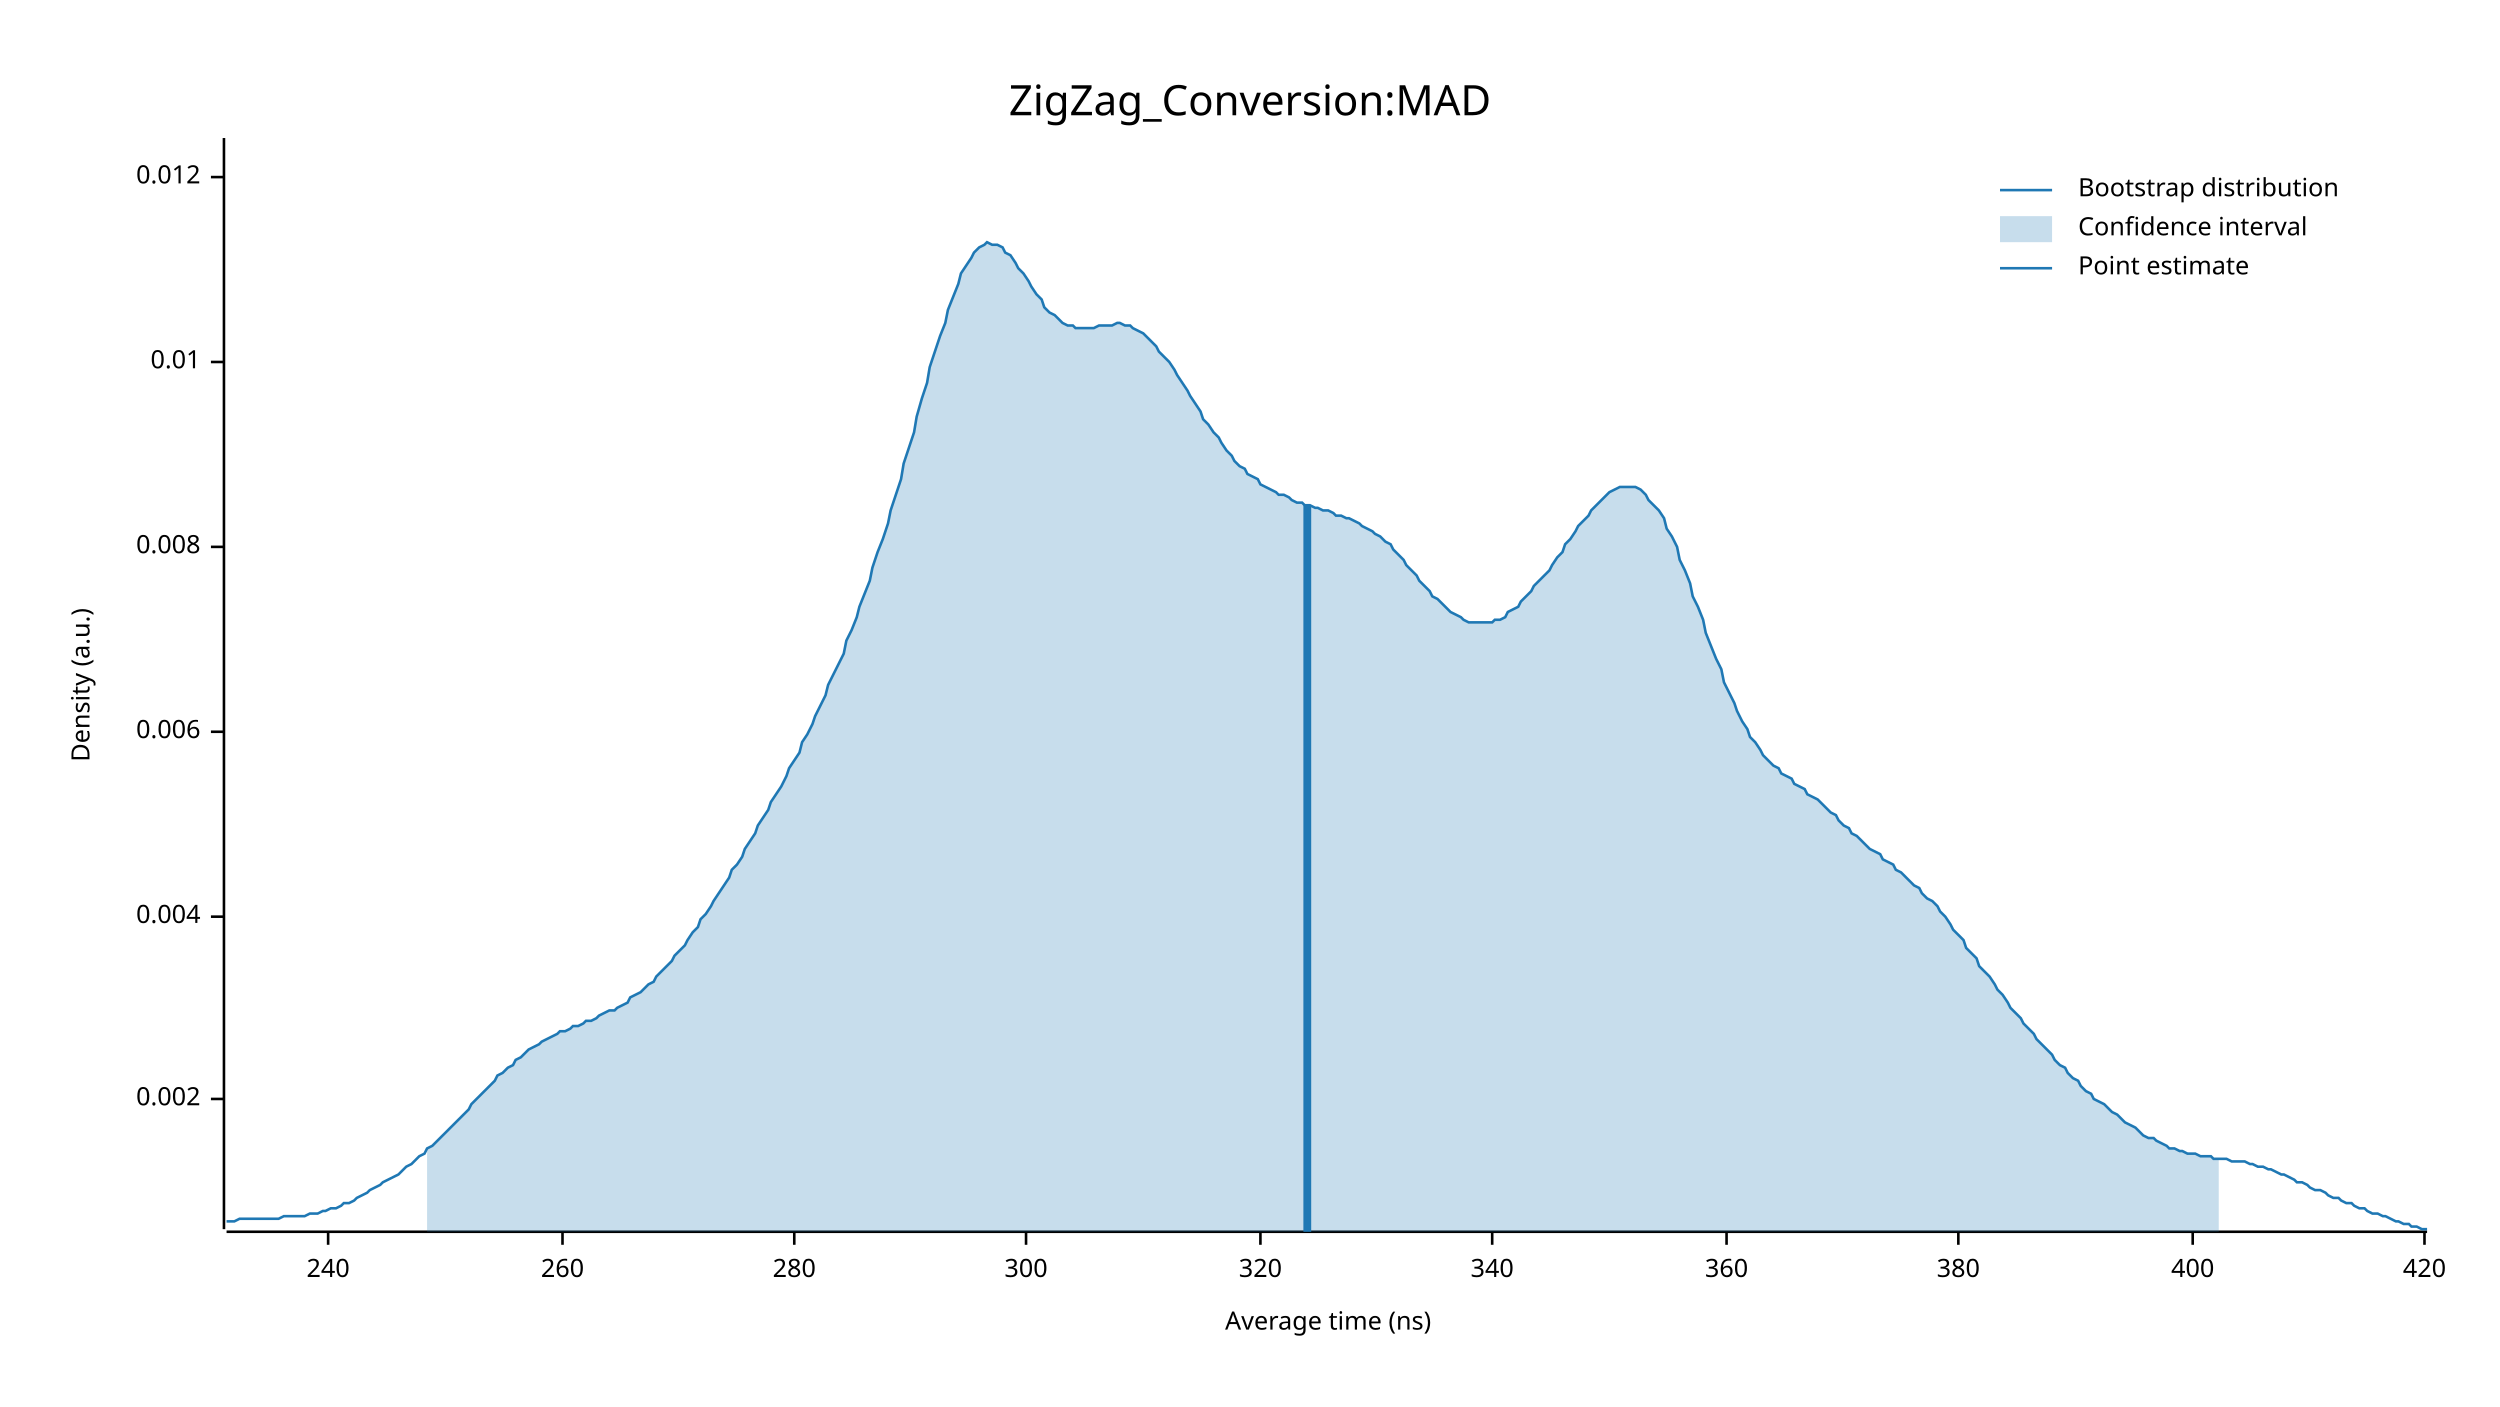
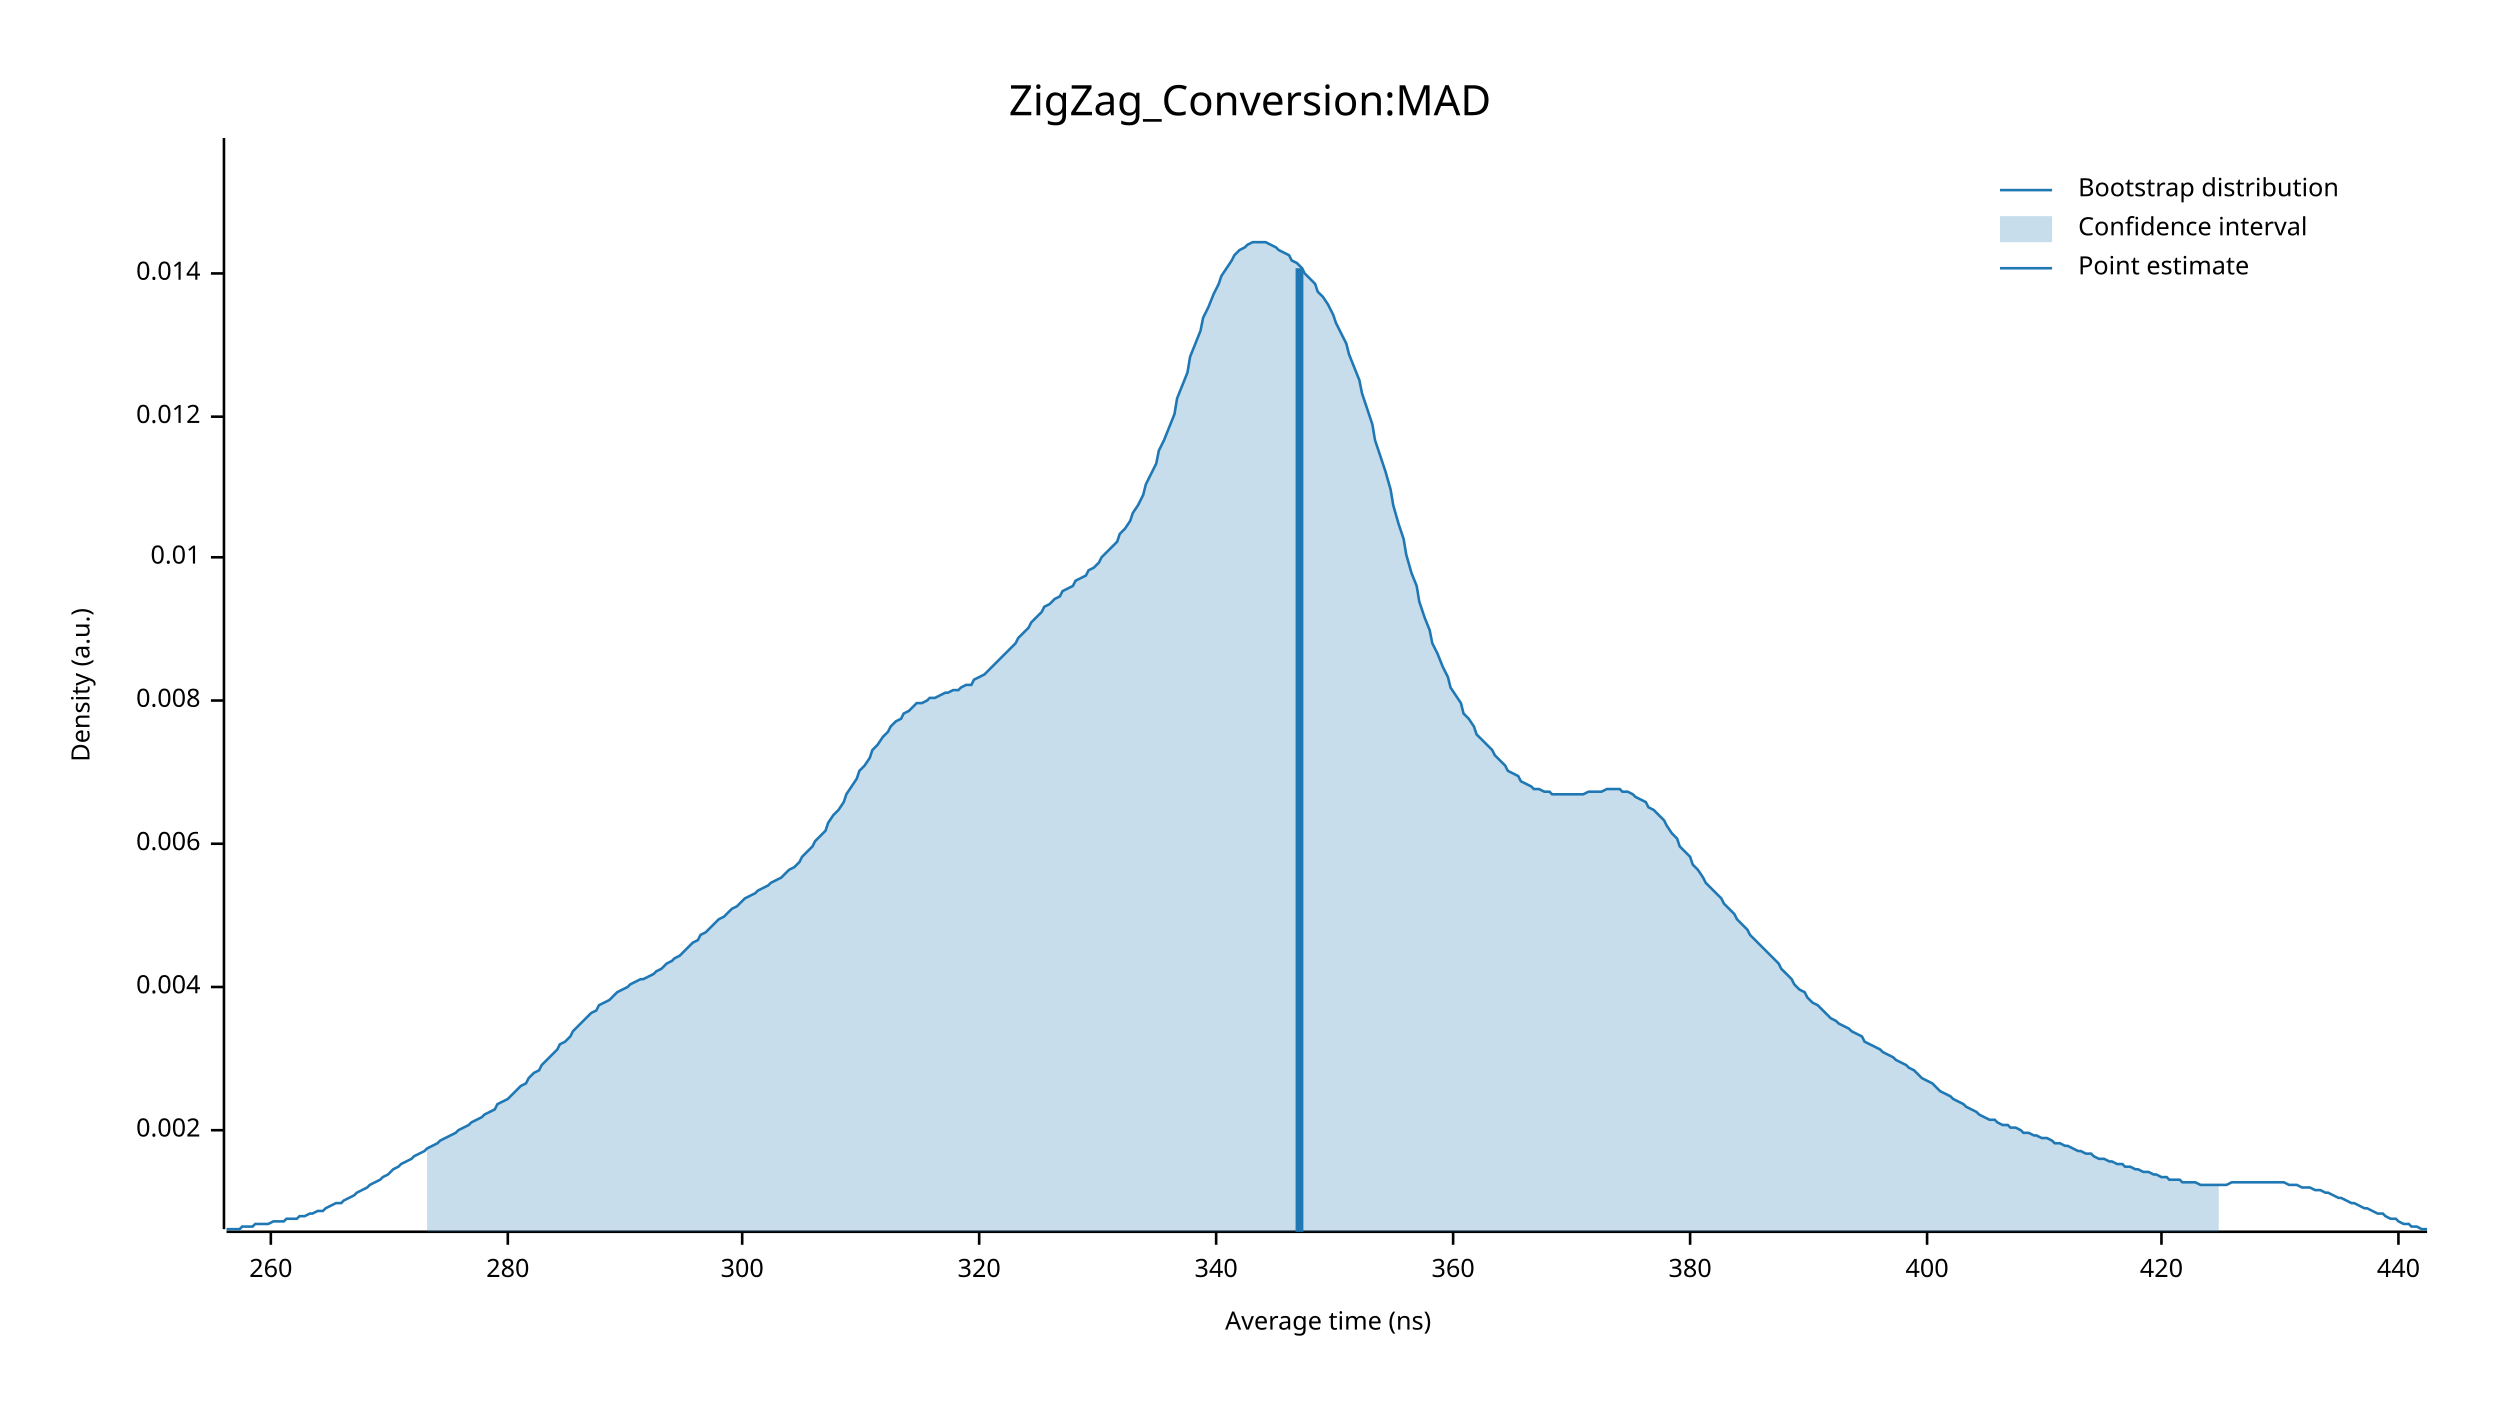
<svg xmlns="http://www.w3.org/2000/svg" width="960" height="540" viewBox="0 0 960 540">
  <text x="480" y="32" dy="0.76em" text-anchor="middle" font-family="sans-serif" font-size="16.129" opacity="1" fill="#000000">
ZigZag_Conversion:MAD
</text>
  <text x="27" y="263" dy="0.76em" text-anchor="middle" font-family="sans-serif" font-size="9.677" opacity="1" fill="#000000" transform="rotate(270, 27, 263)">
Density (a.u.)
</text>
  <text x="510" y="513" dy="-0.5ex" text-anchor="middle" font-family="sans-serif" font-size="9.677" opacity="1" fill="#000000">
Average time (ns)
</text>
  <polyline fill="none" opacity="1" stroke="#000000" stroke-width="1" points="86,53 86,472 " />
-   <text x="77" y="422" dy="0.5ex" text-anchor="end" font-family="sans-serif" font-size="9.677" opacity="1" fill="#000000">
+   <text x="77" y="434" dy="0.5ex" text-anchor="end" font-family="sans-serif" font-size="9.677" opacity="1" fill="#000000">
0.002
</text>
-   <polyline fill="none" opacity="1" stroke="#000000" stroke-width="1" points="81,422 86,422 " />
-   <text x="77" y="352" dy="0.5ex" text-anchor="end" font-family="sans-serif" font-size="9.677" opacity="1" fill="#000000">
+   <polyline fill="none" opacity="1" stroke="#000000" stroke-width="1" points="81,434 86,434 " />
+   <text x="77" y="379" dy="0.5ex" text-anchor="end" font-family="sans-serif" font-size="9.677" opacity="1" fill="#000000">
0.004
</text>
-   <polyline fill="none" opacity="1" stroke="#000000" stroke-width="1" points="81,352 86,352 " />
-   <text x="77" y="281" dy="0.5ex" text-anchor="end" font-family="sans-serif" font-size="9.677" opacity="1" fill="#000000">
+   <polyline fill="none" opacity="1" stroke="#000000" stroke-width="1" points="81,379 86,379 " />
+   <text x="77" y="324" dy="0.5ex" text-anchor="end" font-family="sans-serif" font-size="9.677" opacity="1" fill="#000000">
0.006
</text>
-   <polyline fill="none" opacity="1" stroke="#000000" stroke-width="1" points="81,281 86,281 " />
-   <text x="77" y="210" dy="0.5ex" text-anchor="end" font-family="sans-serif" font-size="9.677" opacity="1" fill="#000000">
+   <polyline fill="none" opacity="1" stroke="#000000" stroke-width="1" points="81,324 86,324 " />
+   <text x="77" y="269" dy="0.5ex" text-anchor="end" font-family="sans-serif" font-size="9.677" opacity="1" fill="#000000">
0.008
</text>
-   <polyline fill="none" opacity="1" stroke="#000000" stroke-width="1" points="81,210 86,210 " />
-   <text x="77" y="139" dy="0.5ex" text-anchor="end" font-family="sans-serif" font-size="9.677" opacity="1" fill="#000000">
+   <polyline fill="none" opacity="1" stroke="#000000" stroke-width="1" points="81,269 86,269 " />
+   <text x="77" y="214" dy="0.5ex" text-anchor="end" font-family="sans-serif" font-size="9.677" opacity="1" fill="#000000">
0.01
</text>
-   <polyline fill="none" opacity="1" stroke="#000000" stroke-width="1" points="81,139 86,139 " />
-   <text x="77" y="68" dy="0.5ex" text-anchor="end" font-family="sans-serif" font-size="9.677" opacity="1" fill="#000000">
+   <polyline fill="none" opacity="1" stroke="#000000" stroke-width="1" points="81,214 86,214 " />
+   <text x="77" y="160" dy="0.5ex" text-anchor="end" font-family="sans-serif" font-size="9.677" opacity="1" fill="#000000">
0.012
</text>
-   <polyline fill="none" opacity="1" stroke="#000000" stroke-width="1" points="81,68 86,68 " />
+   <polyline fill="none" opacity="1" stroke="#000000" stroke-width="1" points="81,160 86,160 " />
+   <text x="77" y="105" dy="0.5ex" text-anchor="end" font-family="sans-serif" font-size="9.677" opacity="1" fill="#000000">
+ 0.014
+ </text>
+   <polyline fill="none" opacity="1" stroke="#000000" stroke-width="1" points="81,105 86,105 " />
  <polyline fill="none" opacity="1" stroke="#000000" stroke-width="1" points="87,473 932,473 " />
-   <text x="126" y="483" dy="0.76em" text-anchor="middle" font-family="sans-serif" font-size="9.677" opacity="1" fill="#000000">
- 240
- </text>
-   <polyline fill="none" opacity="1" stroke="#000000" stroke-width="1" points="126,473 126,478 " />
-   <text x="216" y="483" dy="0.76em" text-anchor="middle" font-family="sans-serif" font-size="9.677" opacity="1" fill="#000000">
+   <text x="104" y="483" dy="0.76em" text-anchor="middle" font-family="sans-serif" font-size="9.677" opacity="1" fill="#000000">
260
</text>
-   <polyline fill="none" opacity="1" stroke="#000000" stroke-width="1" points="216,473 216,478 " />
-   <text x="305" y="483" dy="0.76em" text-anchor="middle" font-family="sans-serif" font-size="9.677" opacity="1" fill="#000000">
+   <polyline fill="none" opacity="1" stroke="#000000" stroke-width="1" points="104,473 104,478 " />
+   <text x="195" y="483" dy="0.76em" text-anchor="middle" font-family="sans-serif" font-size="9.677" opacity="1" fill="#000000">
280
</text>
-   <polyline fill="none" opacity="1" stroke="#000000" stroke-width="1" points="305,473 305,478 " />
-   <text x="394" y="483" dy="0.76em" text-anchor="middle" font-family="sans-serif" font-size="9.677" opacity="1" fill="#000000">
+   <polyline fill="none" opacity="1" stroke="#000000" stroke-width="1" points="195,473 195,478 " />
+   <text x="285" y="483" dy="0.76em" text-anchor="middle" font-family="sans-serif" font-size="9.677" opacity="1" fill="#000000">
300
</text>
-   <polyline fill="none" opacity="1" stroke="#000000" stroke-width="1" points="394,473 394,478 " />
-   <text x="484" y="483" dy="0.76em" text-anchor="middle" font-family="sans-serif" font-size="9.677" opacity="1" fill="#000000">
+   <polyline fill="none" opacity="1" stroke="#000000" stroke-width="1" points="285,473 285,478 " />
+   <text x="376" y="483" dy="0.76em" text-anchor="middle" font-family="sans-serif" font-size="9.677" opacity="1" fill="#000000">
320
</text>
-   <polyline fill="none" opacity="1" stroke="#000000" stroke-width="1" points="484,473 484,478 " />
-   <text x="573" y="483" dy="0.76em" text-anchor="middle" font-family="sans-serif" font-size="9.677" opacity="1" fill="#000000">
+   <polyline fill="none" opacity="1" stroke="#000000" stroke-width="1" points="376,473 376,478 " />
+   <text x="467" y="483" dy="0.76em" text-anchor="middle" font-family="sans-serif" font-size="9.677" opacity="1" fill="#000000">
340
</text>
-   <polyline fill="none" opacity="1" stroke="#000000" stroke-width="1" points="573,473 573,478 " />
-   <text x="663" y="483" dy="0.76em" text-anchor="middle" font-family="sans-serif" font-size="9.677" opacity="1" fill="#000000">
+   <polyline fill="none" opacity="1" stroke="#000000" stroke-width="1" points="467,473 467,478 " />
+   <text x="558" y="483" dy="0.76em" text-anchor="middle" font-family="sans-serif" font-size="9.677" opacity="1" fill="#000000">
360
</text>
-   <polyline fill="none" opacity="1" stroke="#000000" stroke-width="1" points="663,473 663,478 " />
-   <text x="752" y="483" dy="0.76em" text-anchor="middle" font-family="sans-serif" font-size="9.677" opacity="1" fill="#000000">
+   <polyline fill="none" opacity="1" stroke="#000000" stroke-width="1" points="558,473 558,478 " />
+   <text x="649" y="483" dy="0.76em" text-anchor="middle" font-family="sans-serif" font-size="9.677" opacity="1" fill="#000000">
380
</text>
-   <polyline fill="none" opacity="1" stroke="#000000" stroke-width="1" points="752,473 752,478 " />
-   <text x="842" y="483" dy="0.76em" text-anchor="middle" font-family="sans-serif" font-size="9.677" opacity="1" fill="#000000">
+   <polyline fill="none" opacity="1" stroke="#000000" stroke-width="1" points="649,473 649,478 " />
+   <text x="740" y="483" dy="0.76em" text-anchor="middle" font-family="sans-serif" font-size="9.677" opacity="1" fill="#000000">
400
</text>
-   <polyline fill="none" opacity="1" stroke="#000000" stroke-width="1" points="842,473 842,478 " />
-   <text x="931" y="483" dy="0.76em" text-anchor="middle" font-family="sans-serif" font-size="9.677" opacity="1" fill="#000000">
+   <polyline fill="none" opacity="1" stroke="#000000" stroke-width="1" points="740,473 740,478 " />
+   <text x="830" y="483" dy="0.76em" text-anchor="middle" font-family="sans-serif" font-size="9.677" opacity="1" fill="#000000">
420
</text>
-   <polyline fill="none" opacity="1" stroke="#000000" stroke-width="1" points="931,473 931,478 " />
-   <polyline fill="none" opacity="1" stroke="#1F78B4" stroke-width="1" points="87,469 88,469 90,469 92,468 93,468 95,468 97,468 98,468 100,468 102,468 103,468 105,468 107,468 109,467 110,467 112,467 114,467 115,467 117,467 119,466 120,466 122,466 124,465 125,465 127,464 129,464 131,463 132,462 134,462 136,461 137,460 139,459 141,458 142,457 144,456 146,455 147,454 149,453 151,452 153,451 154,450 156,448 158,447 159,446 161,444 163,443 164,441 166,440 168,438 169,437 171,435 173,433 175,431 176,430 178,428 180,426 181,424 183,422 185,420 186,419 188,417 190,415 191,413 193,412 195,410 197,409 198,407 200,406 202,404 203,403 205,402 207,401 208,400 210,399 212,398 214,397 215,396 217,396 219,395 220,394 222,394 224,393 225,392 227,392 229,391 230,390 232,389 234,388 236,388 237,387 239,386 241,385 242,383 244,382 246,381 247,380 249,378 251,377 252,375 254,373 256,371 258,369 259,367 261,365 263,363 264,361 266,358 268,356 269,353 271,351 273,348 274,346 276,343 278,340 280,337 281,334 283,332 285,329 286,326 288,323 290,320 291,317 293,314 295,311 296,308 298,305 300,302 302,298 303,295 305,292 307,289 308,285 310,282 312,278 313,275 315,271 317,267 318,263 320,259 322,255 324,251 325,246 327,242 329,237 330,233 332,228 334,223 335,218 337,212 339,207 341,201 342,196 344,190 346,184 347,178 349,172 351,166 352,160 354,153 356,147 357,141 359,135 361,129 363,124 364,119 366,114 368,109 369,105 371,102 373,99 374,97 376,95 378,94 379,93 381,94 383,94 385,95 386,97 388,98 390,101 391,103 393,105 395,108 396,110 398,113 400,115 401,118 403,120 405,121 407,123 408,124 410,125 412,125 413,126 415,126 417,126 418,126 420,126 422,125 423,125 425,125 427,125 429,124 430,124 432,125 434,125 435,126 437,127 439,128 440,129 442,131 444,133 445,135 447,137 449,139 451,142 452,144 454,147 456,150 457,152 459,155 461,158 462,161 464,163 466,166 468,168 469,170 471,173 473,175 474,177 476,179 478,180 479,182 481,183 483,184 484,186 486,187 488,188 490,189 491,190 493,190 495,191 496,192 498,193 500,193 501,194 503,194 505,195 506,195 508,196 510,196 512,197 513,198 515,198 517,199 518,199 520,200 522,201 523,202 525,203 527,204 528,205 530,206 532,208 534,209 535,211 537,213 539,215 540,217 542,219 544,221 545,223 547,225 549,227 550,229 552,230 554,232 556,234 557,235 559,236 561,237 562,238 564,239 566,239 567,239 569,239 571,239 573,239 574,238 576,238 578,237 579,235 581,234 583,233 584,231 586,229 588,227 589,225 591,223 593,221 595,219 596,217 598,214 600,212 601,209 603,207 605,204 606,202 608,200 610,198 611,196 613,194 615,192 617,190 618,189 620,188 622,187 623,187 625,187 627,187 628,187 630,188 632,190 633,192 635,194 637,196 639,199 640,203 642,206 644,210 645,215 647,219 649,224 650,229 652,233 654,238 655,243 657,248 659,253 661,257 662,262 664,266 666,270 667,273 669,277 671,280 672,283 674,285 676,288 677,290 679,292 681,294 683,295 684,297 686,298 688,299 689,301 691,302 693,303 694,305 696,306 698,307 700,309 701,310 703,312 705,313 706,315 708,317 710,318 711,320 713,321 715,323 716,324 718,326 720,327 722,328 723,330 725,331 727,332 728,334 730,335 732,337 733,338 735,340 737,341 738,343 740,345 742,346 744,348 745,350 747,352 749,355 750,357 752,359 754,361 755,364 757,366 759,368 760,371 762,373 764,375 766,378 767,380 769,382 771,385 772,387 774,389 776,391 777,393 779,395 781,397 782,399 784,401 786,403 788,405 789,407 791,409 793,410 794,412 796,414 798,415 799,417 801,419 803,420 804,422 806,423 808,424 810,426 811,427 813,428 815,430 816,431 818,432 820,433 821,434 823,436 825,437 827,437 828,438 830,439 832,440 833,441 835,441 837,442 838,442 840,443 842,443 843,443 845,444 847,444 849,444 850,445 852,445 854,445 855,445 857,446 859,446 860,446 862,446 864,447 865,447 867,448 869,448 871,449 872,449 874,450 876,451 877,451 879,452 881,453 882,454 884,454 886,455 887,456 889,457 891,457 893,458 894,459 896,460 898,460 899,461 901,462 903,462 904,463 906,464 908,464 909,465 911,466 913,466 915,467 916,467 918,468 920,469 921,469 923,470 925,470 926,471 928,471 930,472 932,472 " />
-   <polygon opacity="0.25" fill="#1F78B4" points="164,441 166,440 168,438 169,437 171,435 173,433 175,431 176,430 178,428 180,426 181,424 183,422 185,420 186,419 188,417 190,415 191,413 193,412 195,410 197,409 198,407 200,406 202,404 203,403 205,402 207,401 208,400 210,399 212,398 214,397 215,396 217,396 219,395 220,394 222,394 224,393 225,392 227,392 229,391 230,390 232,389 234,388 236,388 237,387 239,386 241,385 242,383 244,382 246,381 247,380 249,378 251,377 252,375 254,373 256,371 258,369 259,367 261,365 263,363 264,361 266,358 268,356 269,353 271,351 273,348 274,346 276,343 278,340 280,337 281,334 283,332 285,329 286,326 288,323 290,320 291,317 293,314 295,311 296,308 298,305 300,302 302,298 303,295 305,292 307,289 308,285 310,282 312,278 313,275 315,271 317,267 318,263 320,259 322,255 324,251 325,246 327,242 329,237 330,233 332,228 334,223 335,218 337,212 339,207 341,201 342,196 344,190 346,184 347,178 349,172 351,166 352,160 354,153 356,147 357,141 359,135 361,129 363,124 364,119 366,114 368,109 369,105 371,102 373,99 374,97 376,95 378,94 379,93 381,94 383,94 385,95 386,97 388,98 390,101 391,103 393,105 395,108 396,110 398,113 400,115 401,118 403,120 405,121 407,123 408,124 410,125 412,125 413,126 415,126 417,126 418,126 420,126 422,125 423,125 425,125 427,125 429,124 430,124 432,125 434,125 435,126 437,127 439,128 440,129 442,131 444,133 445,135 447,137 449,139 451,142 452,144 454,147 456,150 457,152 459,155 461,158 462,161 464,163 466,166 468,168 469,170 471,173 473,175 474,177 476,179 478,180 479,182 481,183 483,184 484,186 486,187 488,188 490,189 491,190 493,190 495,191 496,192 498,193 500,193 501,194 503,194 505,195 506,195 508,196 510,196 512,197 513,198 515,198 517,199 518,199 520,200 522,201 523,202 525,203 527,204 528,205 530,206 532,208 534,209 535,211 537,213 539,215 540,217 542,219 544,221 545,223 547,225 549,227 550,229 552,230 554,232 556,234 557,235 559,236 561,237 562,238 564,239 566,239 567,239 569,239 571,239 573,239 574,238 576,238 578,237 579,235 581,234 583,233 584,231 586,229 588,227 589,225 591,223 593,221 595,219 596,217 598,214 600,212 601,209 603,207 605,204 606,202 608,200 610,198 611,196 613,194 615,192 617,190 618,189 620,188 622,187 623,187 625,187 627,187 628,187 630,188 632,190 633,192 635,194 637,196 639,199 640,203 642,206 644,210 645,215 647,219 649,224 650,229 652,233 654,238 655,243 657,248 659,253 661,257 662,262 664,266 666,270 667,273 669,277 671,280 672,283 674,285 676,288 677,290 679,292 681,294 683,295 684,297 686,298 688,299 689,301 691,302 693,303 694,305 696,306 698,307 700,309 701,310 703,312 705,313 706,315 708,317 710,318 711,320 713,321 715,323 716,324 718,326 720,327 722,328 723,330 725,331 727,332 728,334 730,335 732,337 733,338 735,340 737,341 738,343 740,345 742,346 744,348 745,350 747,352 749,355 750,357 752,359 754,361 755,364 757,366 759,368 760,371 762,373 764,375 766,378 767,380 769,382 771,385 772,387 774,389 776,391 777,393 779,395 781,397 782,399 784,401 786,403 788,405 789,407 791,409 793,410 794,412 796,414 798,415 799,417 801,419 803,420 804,422 806,423 808,424 810,426 811,427 813,428 815,430 816,431 818,432 820,433 821,434 823,436 825,437 827,437 828,438 830,439 832,440 833,441 835,441 837,442 838,442 840,443 842,443 843,443 845,444 847,444 849,444 850,445 852,445 852,473 164,473 " />
-   <polyline fill="none" opacity="1" stroke="#1F78B4" stroke-width="3" points="502,473 502,194 " />
+   <polyline fill="none" opacity="1" stroke="#000000" stroke-width="1" points="830,473 830,478 " />
+   <text x="921" y="483" dy="0.76em" text-anchor="middle" font-family="sans-serif" font-size="9.677" opacity="1" fill="#000000">
+ 440
+ </text>
+   <polyline fill="none" opacity="1" stroke="#000000" stroke-width="1" points="921,473 921,478 " />
+   <polyline fill="none" opacity="1" stroke="#1F78B4" stroke-width="1" points="87,472 88,472 90,472 92,472 93,471 95,471 97,471 98,470 100,470 102,470 103,470 105,469 107,469 109,469 110,468 112,468 114,468 115,467 117,467 119,466 120,466 122,465 124,465 125,464 127,463 129,462 131,462 132,461 134,460 136,459 137,458 139,457 141,456 142,455 144,454 146,453 147,452 149,451 151,449 153,448 154,447 156,446 158,445 159,444 161,443 163,442 164,441 166,440 168,439 169,438 171,437 173,436 175,435 176,434 178,433 180,432 181,431 183,430 185,429 186,428 188,427 190,426 191,424 193,423 195,422 197,420 198,419 200,417 202,416 203,414 205,412 207,411 208,409 210,407 212,405 214,403 215,401 217,400 219,398 220,396 222,394 224,392 225,391 227,389 229,388 230,386 232,385 234,384 236,382 237,381 239,380 241,379 242,378 244,377 246,376 247,376 249,375 251,374 252,373 254,372 256,370 258,369 259,368 261,367 263,365 264,364 266,362 268,361 269,359 271,358 273,356 274,355 276,353 278,352 280,350 281,349 283,348 285,346 286,345 288,344 290,343 291,342 293,341 295,340 296,339 298,338 300,337 302,335 303,334 305,333 307,331 308,329 310,327 312,325 313,323 315,321 317,319 318,316 320,313 322,311 324,308 325,305 327,302 329,299 330,296 332,294 334,291 335,288 337,286 339,283 341,281 342,279 344,277 346,276 347,274 349,273 351,271 352,270 354,270 356,269 357,268 359,268 361,267 363,266 364,266 366,265 368,265 369,264 371,263 373,263 374,261 376,260 378,259 379,258 381,256 383,254 385,252 386,251 388,249 390,247 391,245 393,243 395,241 396,239 398,237 400,235 401,233 403,232 405,230 407,229 408,227 410,226 412,225 413,223 415,222 417,221 418,219 420,218 422,216 423,214 425,212 427,210 429,208 430,205 432,203 434,200 435,197 437,194 439,190 440,186 442,182 444,178 445,173 447,169 449,164 451,159 452,153 454,148 456,143 457,137 459,132 461,127 462,122 464,118 466,113 468,109 469,106 471,103 473,100 474,98 476,96 478,95 479,94 481,93 483,93 484,93 486,93 488,94 490,95 491,96 493,97 495,98 496,100 498,101 500,103 501,105 503,107 505,109 506,112 508,114 510,117 512,121 513,124 515,128 517,132 518,136 520,141 522,146 523,151 525,157 527,163 528,169 530,175 532,181 534,188 535,194 537,201 539,207 540,213 542,220 544,225 545,231 547,237 549,242 550,247 552,251 554,256 556,260 557,264 559,267 561,270 562,274 564,276 566,279 567,282 569,284 571,286 573,288 574,290 576,292 578,294 579,296 581,297 583,298 584,300 586,301 588,302 589,303 591,303 593,304 595,304 596,305 598,305 600,305 601,305 603,305 605,305 606,305 608,305 610,304 611,304 613,304 615,304 617,303 618,303 620,303 622,303 623,304 625,304 627,305 628,306 630,307 632,308 633,310 635,311 637,313 639,315 640,317 642,320 644,322 645,325 647,327 649,329 650,332 652,334 654,337 655,339 657,341 659,343 661,345 662,347 664,349 666,351 667,353 669,355 671,357 672,359 674,361 676,363 677,364 679,366 681,368 683,370 684,372 686,374 688,376 689,378 691,380 693,381 694,383 696,385 698,386 700,388 701,389 703,391 705,392 706,393 708,394 710,395 711,396 713,397 715,398 716,400 718,401 720,402 722,403 723,404 725,405 727,406 728,407 730,408 732,409 733,410 735,411 737,413 738,414 740,415 742,416 744,418 745,419 747,420 749,421 750,422 752,423 754,424 755,425 757,426 759,427 760,428 762,429 764,430 766,430 767,431 769,432 771,432 772,433 774,433 776,434 777,435 779,435 781,436 782,436 784,437 786,437 788,438 789,439 791,439 793,440 794,440 796,441 798,442 799,442 801,443 803,443 804,444 806,445 808,445 810,446 811,446 813,447 815,447 816,448 818,448 820,449 821,449 823,450 825,450 827,451 828,451 830,452 832,452 833,453 835,453 837,453 838,454 840,454 842,454 843,454 845,455 847,455 849,455 850,455 852,455 854,455 855,455 857,454 859,454 860,454 862,454 864,454 865,454 867,454 869,454 871,454 872,454 874,454 876,454 877,454 879,455 881,455 882,455 884,456 886,456 887,456 889,457 891,457 893,458 894,458 896,459 898,460 899,460 901,461 903,462 904,462 906,463 908,464 909,464 911,465 913,466 915,466 916,467 918,468 920,468 921,469 923,470 925,470 926,471 928,471 930,472 932,472 " />
+   <polygon opacity="0.25" fill="#1F78B4" points="164,441 166,440 168,439 169,438 171,437 173,436 175,435 176,434 178,433 180,432 181,431 183,430 185,429 186,428 188,427 190,426 191,424 193,423 195,422 197,420 198,419 200,417 202,416 203,414 205,412 207,411 208,409 210,407 212,405 214,403 215,401 217,400 219,398 220,396 222,394 224,392 225,391 227,389 229,388 230,386 232,385 234,384 236,382 237,381 239,380 241,379 242,378 244,377 246,376 247,376 249,375 251,374 252,373 254,372 256,370 258,369 259,368 261,367 263,365 264,364 266,362 268,361 269,359 271,358 273,356 274,355 276,353 278,352 280,350 281,349 283,348 285,346 286,345 288,344 290,343 291,342 293,341 295,340 296,339 298,338 300,337 302,335 303,334 305,333 307,331 308,329 310,327 312,325 313,323 315,321 317,319 318,316 320,313 322,311 324,308 325,305 327,302 329,299 330,296 332,294 334,291 335,288 337,286 339,283 341,281 342,279 344,277 346,276 347,274 349,273 351,271 352,270 354,270 356,269 357,268 359,268 361,267 363,266 364,266 366,265 368,265 369,264 371,263 373,263 374,261 376,260 378,259 379,258 381,256 383,254 385,252 386,251 388,249 390,247 391,245 393,243 395,241 396,239 398,237 400,235 401,233 403,232 405,230 407,229 408,227 410,226 412,225 413,223 415,222 417,221 418,219 420,218 422,216 423,214 425,212 427,210 429,208 430,205 432,203 434,200 435,197 437,194 439,190 440,186 442,182 444,178 445,173 447,169 449,164 451,159 452,153 454,148 456,143 457,137 459,132 461,127 462,122 464,118 466,113 468,109 469,106 471,103 473,100 474,98 476,96 478,95 479,94 481,93 483,93 484,93 486,93 488,94 490,95 491,96 493,97 495,98 496,100 498,101 500,103 501,105 503,107 505,109 506,112 508,114 510,117 512,121 513,124 515,128 517,132 518,136 520,141 522,146 523,151 525,157 527,163 528,169 530,175 532,181 534,188 535,194 537,201 539,207 540,213 542,220 544,225 545,231 547,237 549,242 550,247 552,251 554,256 556,260 557,264 559,267 561,270 562,274 564,276 566,279 567,282 569,284 571,286 573,288 574,290 576,292 578,294 579,296 581,297 583,298 584,300 586,301 588,302 589,303 591,303 593,304 595,304 596,305 598,305 600,305 601,305 603,305 605,305 606,305 608,305 610,304 611,304 613,304 615,304 617,303 618,303 620,303 622,303 623,304 625,304 627,305 628,306 630,307 632,308 633,310 635,311 637,313 639,315 640,317 642,320 644,322 645,325 647,327 649,329 650,332 652,334 654,337 655,339 657,341 659,343 661,345 662,347 664,349 666,351 667,353 669,355 671,357 672,359 674,361 676,363 677,364 679,366 681,368 683,370 684,372 686,374 688,376 689,378 691,380 693,381 694,383 696,385 698,386 700,388 701,389 703,391 705,392 706,393 708,394 710,395 711,396 713,397 715,398 716,400 718,401 720,402 722,403 723,404 725,405 727,406 728,407 730,408 732,409 733,410 735,411 737,413 738,414 740,415 742,416 744,418 745,419 747,420 749,421 750,422 752,423 754,424 755,425 757,426 759,427 760,428 762,429 764,430 766,430 767,431 769,432 771,432 772,433 774,433 776,434 777,435 779,435 781,436 782,436 784,437 786,437 788,438 789,439 791,439 793,440 794,440 796,441 798,442 799,442 801,443 803,443 804,444 806,445 808,445 810,446 811,446 813,447 815,447 816,448 818,448 820,449 821,449 823,450 825,450 827,451 828,451 830,452 832,452 833,453 835,453 837,453 838,454 840,454 842,454 843,454 845,455 847,455 849,455 850,455 852,455 852,473 164,473 " />
+   <polyline fill="none" opacity="1" stroke="#1F78B4" stroke-width="3" points="499,473 499,103 " />
  <text x="798" y="68" dy="0.76em" text-anchor="start" font-family="sans-serif" font-size="9.677" opacity="1" fill="#000000">
Bootstrap distribution
</text>
  <text x="798" y="83" dy="0.76em" text-anchor="start" font-family="sans-serif" font-size="9.677" opacity="1" fill="#000000">
Confidence interval
</text>
  <text x="798" y="98" dy="0.76em" text-anchor="start" font-family="sans-serif" font-size="9.677" opacity="1" fill="#000000">
Point estimate
</text>
  <polyline fill="none" opacity="1" stroke="#1F78B4" stroke-width="1" points="768,73 788,73 " />
  <rect x="768" y="83" width="20" height="10" opacity="0.25" fill="#1F78B4" stroke="none" />
  <polyline fill="none" opacity="1" stroke="#1F78B4" stroke-width="1" points="768,103 788,103 " />
</svg>
